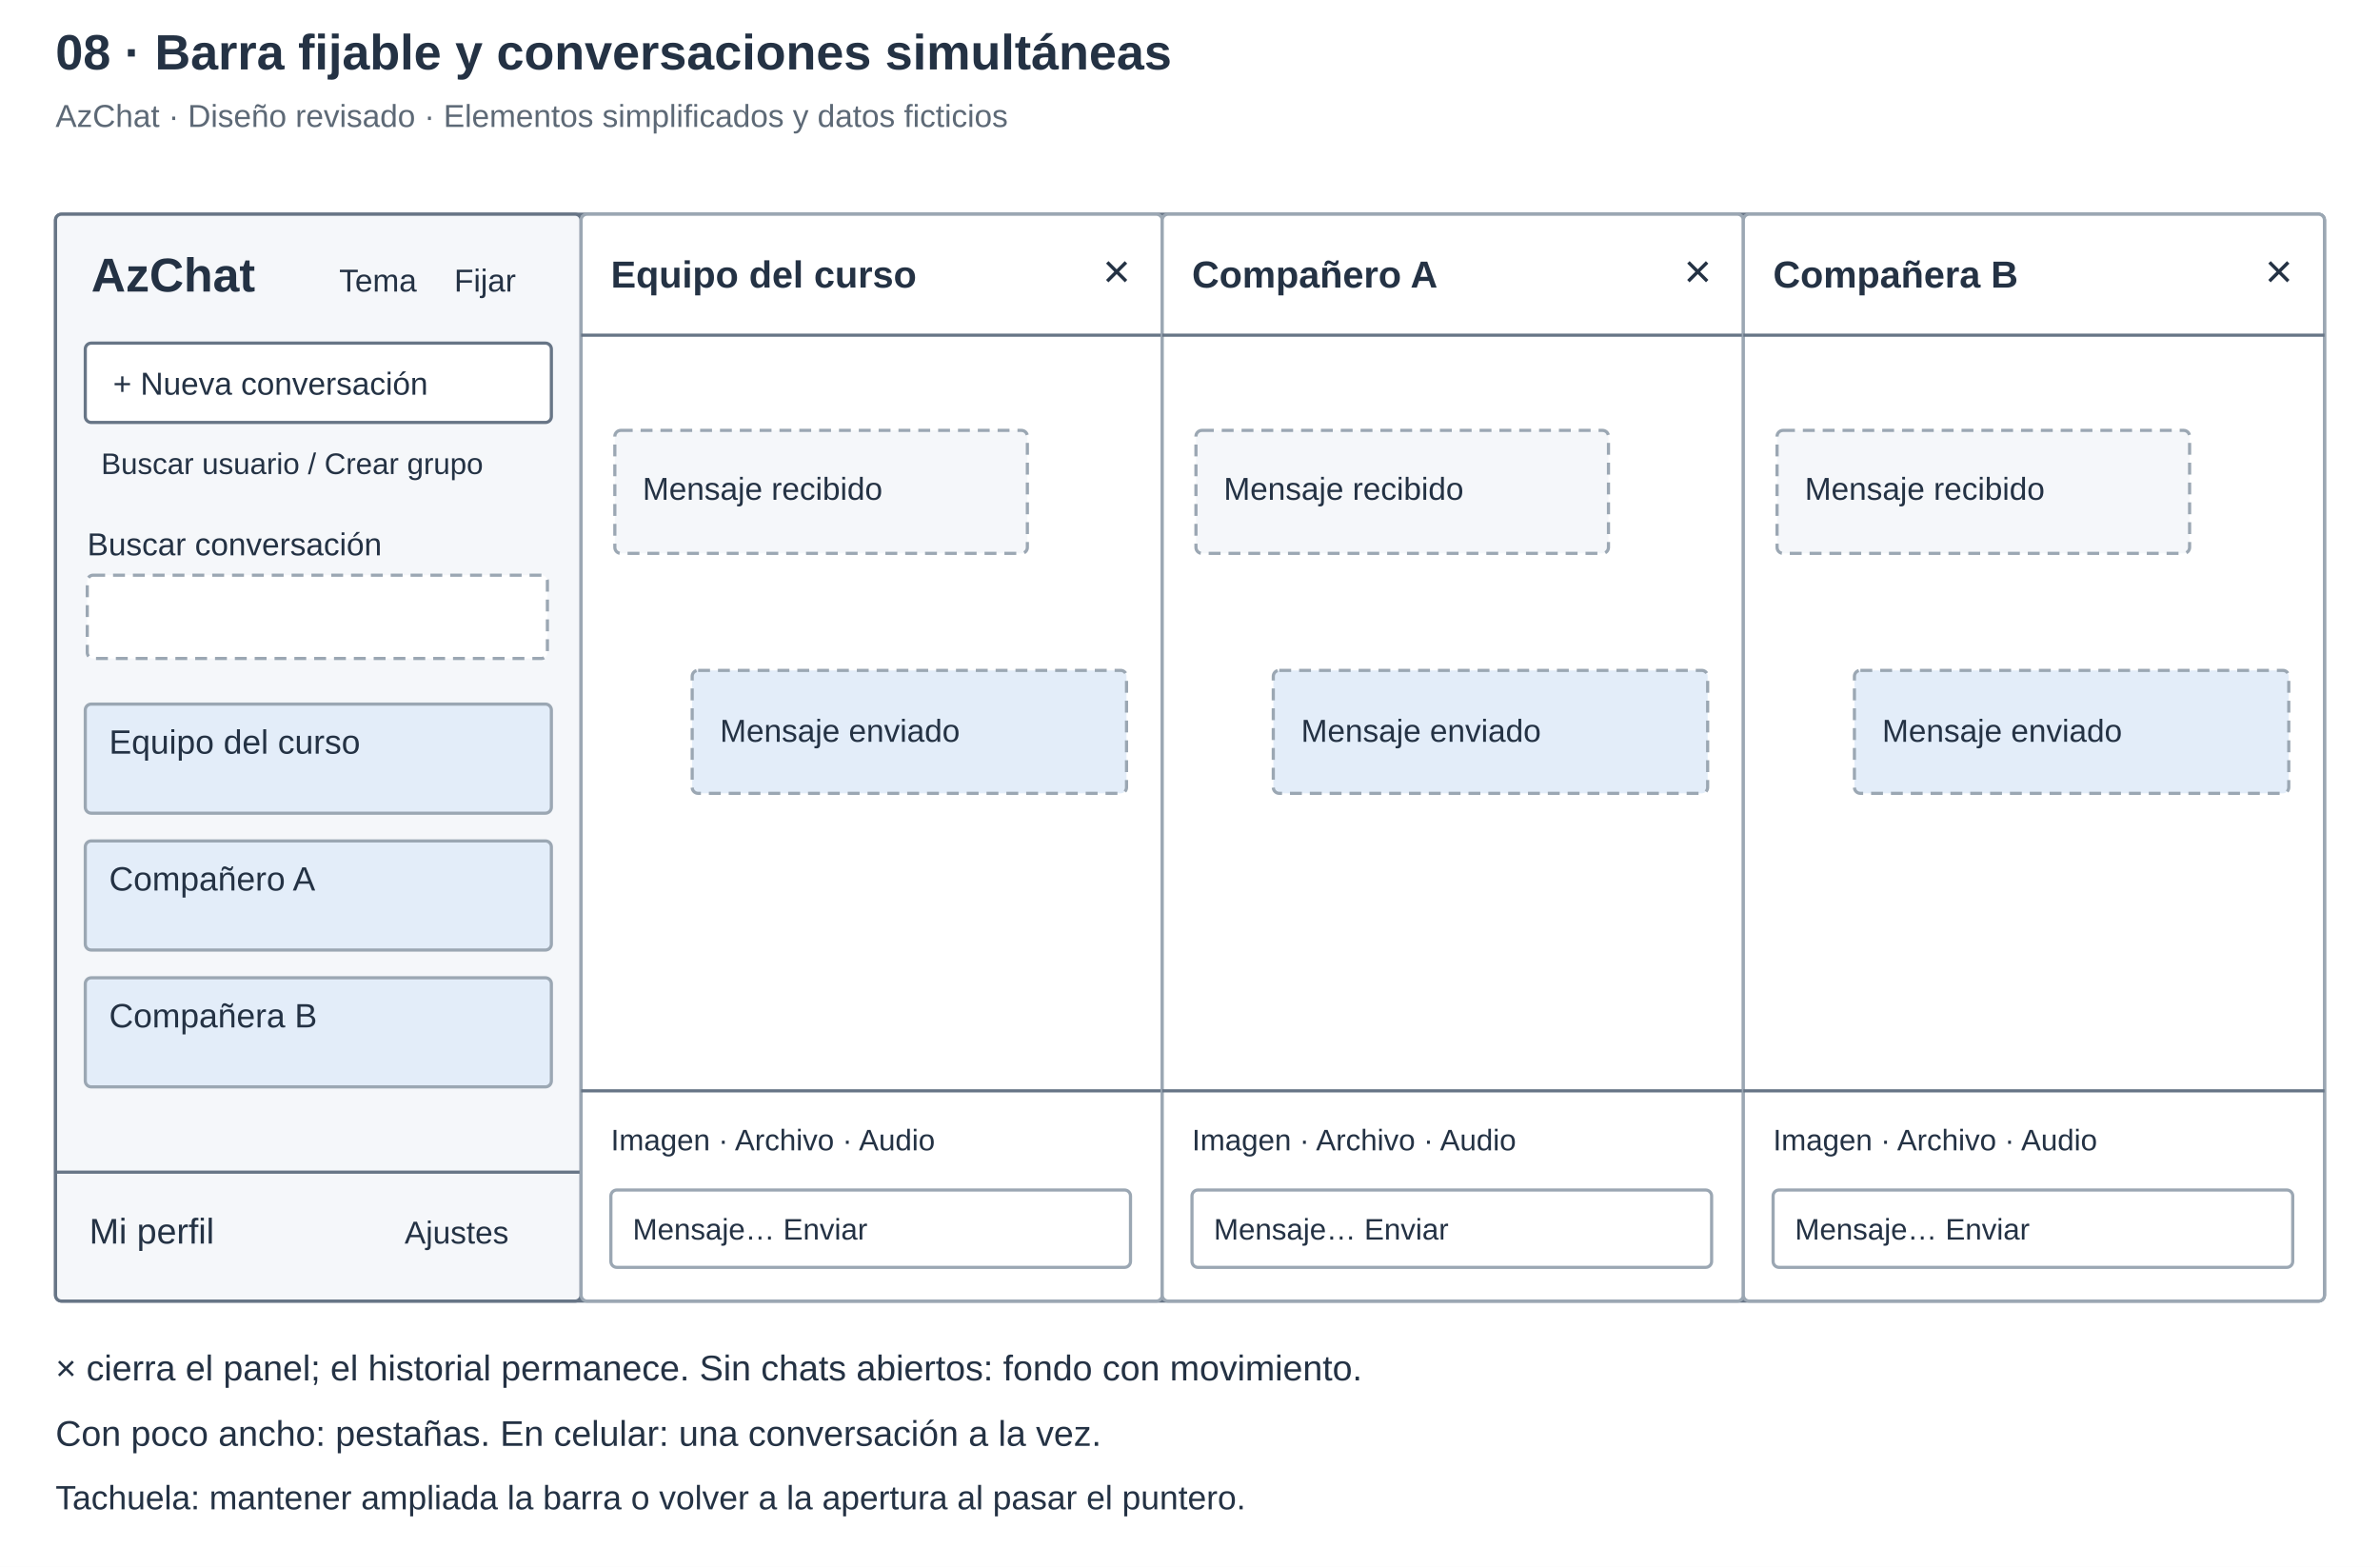
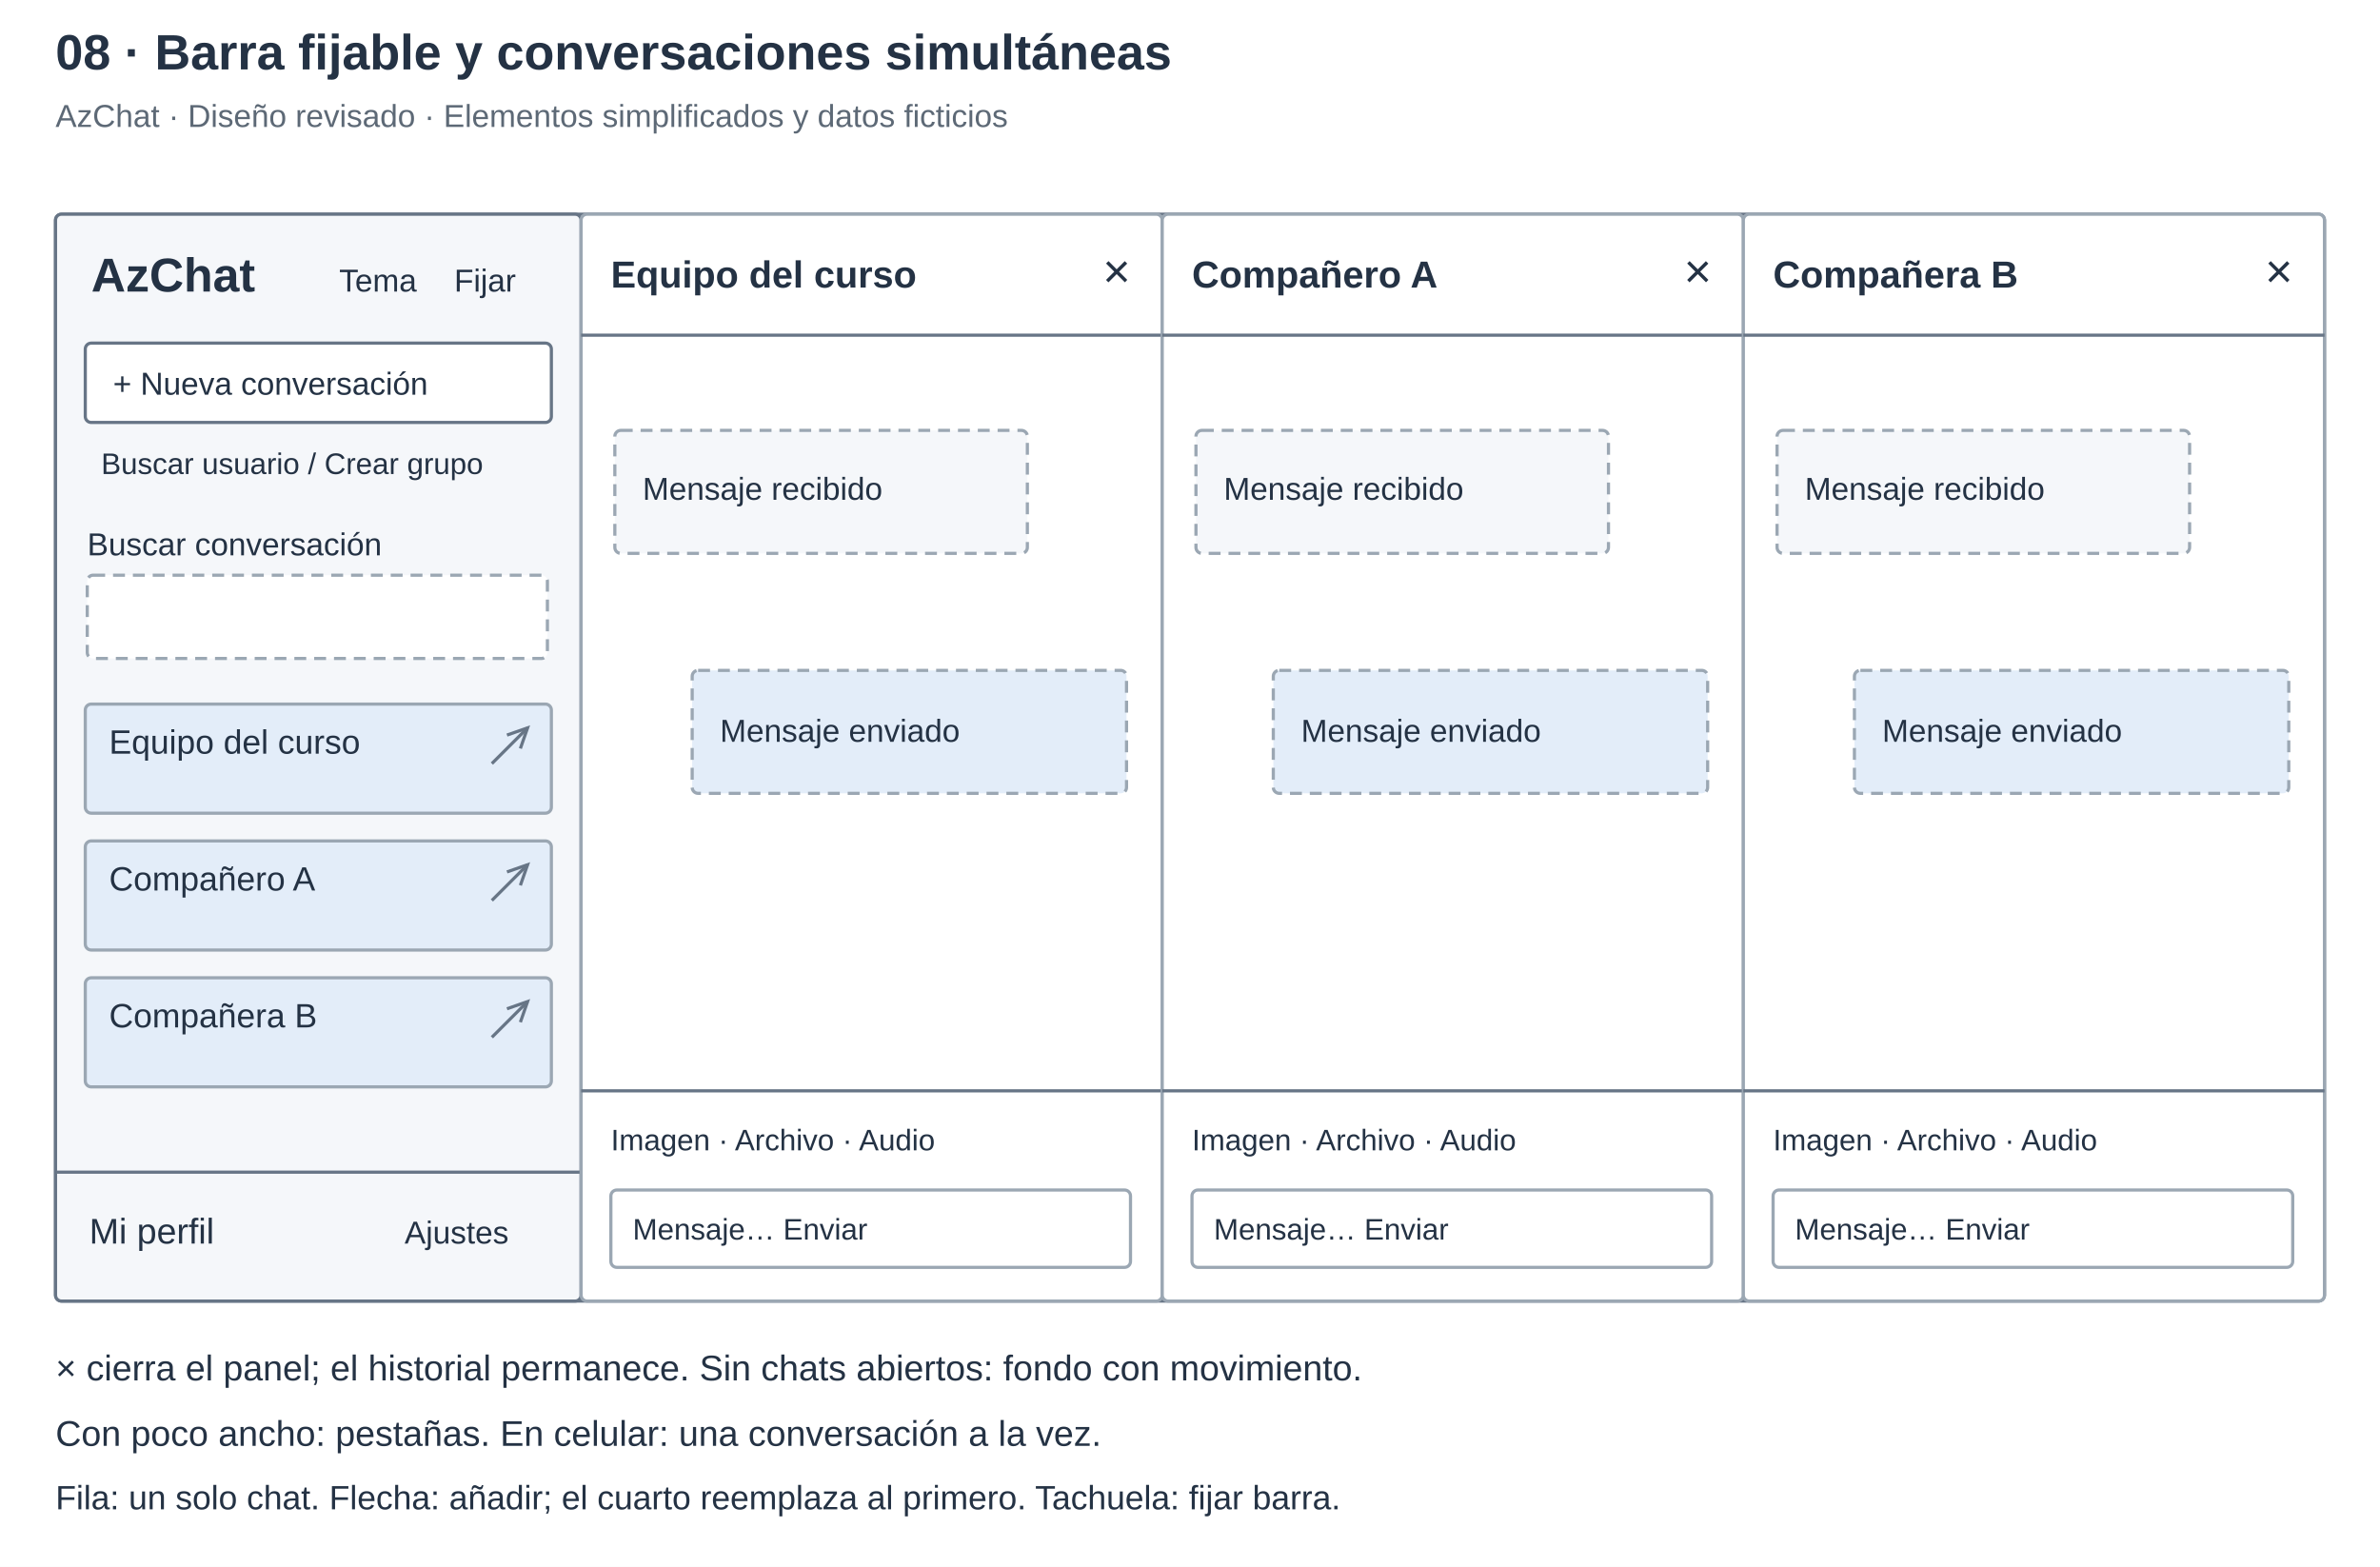
<svg xmlns="http://www.w3.org/2000/svg" width="1200" height="790" viewBox="0 0 1200 790" role="img">
  <rect width="100%" height="100%" fill="white" />
  <text x="28" y="35" font-family="Arial,sans-serif" font-size="25" fill="#243244" font-weight="bold">08 · Barra fijable y conversaciones simultáneas</text>
  <text x="28" y="64" font-family="Arial,sans-serif" font-size="16" fill="#5d6976" font-weight="normal">AzChat · Diseño revisado · Elementos simplificados y datos ficticios</text>
  <rect x="28" y="108" width="1144" height="548" rx="3" fill="white" stroke="#677586" stroke-width="1.6" />
  <rect x="28" y="108" width="265" height="548" rx="3" fill="#f5f7fa" stroke="#677586" stroke-width="1.6" />
  <text x="46" y="147" font-family="Arial,sans-serif" font-size="24" fill="#243244" font-weight="bold">AzChat</text>
  <text x="171" y="147" font-family="Arial,sans-serif" font-size="16" fill="#243244" font-weight="normal">Tema</text>
  <text x="229" y="147" font-family="Arial,sans-serif" font-size="16" fill="#243244" font-weight="normal">Fijar</text>
  <rect x="43" y="173" width="235" height="40" rx="3" fill="white" stroke="#677586" stroke-width="1.6" />
  <text x="57" y="199" font-family="Arial,sans-serif" font-size="16" fill="#243244" font-weight="normal">+  Nueva conversación</text>
  <text x="51" y="239" font-family="Arial,sans-serif" font-size="15" fill="#243244" font-weight="normal">Buscar usuario / Crear grupo</text>
  <text x="44" y="280" font-family="Arial,sans-serif" font-size="16" fill="#243244" font-weight="normal">Buscar conversación</text>
  <rect x="44" y="290" width="232" height="42" rx="3" fill="white" stroke="#9ba7b3" stroke-width="1.6" stroke-dasharray="6 4" />
  <rect x="43" y="355" width="235" height="55" rx="3" fill="#e3edf9" stroke="#9ba7b3" stroke-width="1.6" />
  <text x="55" y="380" font-family="Arial,sans-serif" font-size="17" fill="#243244" font-weight="normal">Equipo del curso</text>
+   <path d="M248 385 L266 367" stroke="#677586" fill="none" stroke-width="1.6" />
+   <polyline points="262.379,377.387 266,367 255.613,370.621" fill="none" stroke="#677586" stroke-width="1.6" />
  <rect x="43" y="424" width="235" height="55" rx="3" fill="#e3edf9" stroke="#9ba7b3" stroke-width="1.6" />
  <text x="55" y="449" font-family="Arial,sans-serif" font-size="17" fill="#243244" font-weight="normal">Compañero A</text>
+   <path d="M248 454 L266 436" stroke="#677586" fill="none" stroke-width="1.6" />
+   <polyline points="262.379,446.387 266,436 255.613,439.621" fill="none" stroke="#677586" stroke-width="1.6" />
  <rect x="43" y="493" width="235" height="55" rx="3" fill="#e3edf9" stroke="#9ba7b3" stroke-width="1.6" />
  <text x="55" y="518" font-family="Arial,sans-serif" font-size="17" fill="#243244" font-weight="normal">Compañera B</text>
+   <path d="M248 523 L266 505" stroke="#677586" fill="none" stroke-width="1.6" />
+   <polyline points="262.379,515.387 266,505 255.613,508.621" fill="none" stroke="#677586" stroke-width="1.6" />
  <path d="M28 591 L293 591" stroke="#677586" fill="none" stroke-width="1.6" />
  <text x="45" y="627" font-family="Arial,sans-serif" font-size="18" fill="#243244" font-weight="normal">Mi perfil</text>
  <text x="204" y="627" font-family="Arial,sans-serif" font-size="16" fill="#243244" font-weight="normal">Ajustes</text>
  <rect x="293" y="108" width="293" height="548" rx="3" fill="white" stroke="#9ba7b3" stroke-width="1.6" />
  <text x="308" y="145" font-family="Arial,sans-serif" font-size="19" fill="#243244" font-weight="bold">Equipo del curso</text>
  <text x="556" y="145" font-family="Arial,sans-serif" font-size="24" fill="#243244" font-weight="normal">×</text>
  <path d="M293 169 L586 169" stroke="#677586" fill="none" stroke-width="1.6" />
  <rect x="310" y="217" width="208" height="62" rx="3" fill="#f5f7fa" stroke="#9ba7b3" stroke-width="1.6" stroke-dasharray="6 4" />
  <text x="324" y="252" font-family="Arial,sans-serif" font-size="16" fill="#243244" font-weight="normal">Mensaje recibido</text>
  <rect x="349" y="338" width="219" height="62" rx="3" fill="#e3edf9" stroke="#9ba7b3" stroke-width="1.6" stroke-dasharray="6 4" />
  <text x="363" y="374" font-family="Arial,sans-serif" font-size="16" fill="#243244" font-weight="normal">Mensaje enviado</text>
  <path d="M293 550 L586 550" stroke="#677586" fill="none" stroke-width="1.6" />
  <text x="308" y="580" font-family="Arial,sans-serif" font-size="15" fill="#243244" font-weight="normal">Imagen · Archivo · Audio</text>
  <rect x="308" y="600" width="262" height="39" rx="3" fill="white" stroke="#9ba7b3" stroke-width="1.6" />
  <text x="319" y="625" font-family="Arial,sans-serif" font-size="15" fill="#243244" font-weight="normal">Mensaje…             Enviar</text>
  <rect x="586" y="108" width="293" height="548" rx="3" fill="white" stroke="#9ba7b3" stroke-width="1.6" />
  <text x="601" y="145" font-family="Arial,sans-serif" font-size="19" fill="#243244" font-weight="bold">Compañero A</text>
  <text x="849" y="145" font-family="Arial,sans-serif" font-size="24" fill="#243244" font-weight="normal">×</text>
  <path d="M586 169 L879 169" stroke="#677586" fill="none" stroke-width="1.6" />
  <rect x="603" y="217" width="208" height="62" rx="3" fill="#f5f7fa" stroke="#9ba7b3" stroke-width="1.6" stroke-dasharray="6 4" />
  <text x="617" y="252" font-family="Arial,sans-serif" font-size="16" fill="#243244" font-weight="normal">Mensaje recibido</text>
  <rect x="642" y="338" width="219" height="62" rx="3" fill="#e3edf9" stroke="#9ba7b3" stroke-width="1.6" stroke-dasharray="6 4" />
  <text x="656" y="374" font-family="Arial,sans-serif" font-size="16" fill="#243244" font-weight="normal">Mensaje enviado</text>
  <path d="M586 550 L879 550" stroke="#677586" fill="none" stroke-width="1.6" />
  <text x="601" y="580" font-family="Arial,sans-serif" font-size="15" fill="#243244" font-weight="normal">Imagen · Archivo · Audio</text>
  <rect x="601" y="600" width="262" height="39" rx="3" fill="white" stroke="#9ba7b3" stroke-width="1.6" />
  <text x="612" y="625" font-family="Arial,sans-serif" font-size="15" fill="#243244" font-weight="normal">Mensaje…             Enviar</text>
  <rect x="879" y="108" width="293" height="548" rx="3" fill="white" stroke="#9ba7b3" stroke-width="1.6" />
  <text x="894" y="145" font-family="Arial,sans-serif" font-size="19" fill="#243244" font-weight="bold">Compañera B</text>
  <text x="1142" y="145" font-family="Arial,sans-serif" font-size="24" fill="#243244" font-weight="normal">×</text>
  <path d="M879 169 L1172 169" stroke="#677586" fill="none" stroke-width="1.6" />
  <rect x="896" y="217" width="208" height="62" rx="3" fill="#f5f7fa" stroke="#9ba7b3" stroke-width="1.6" stroke-dasharray="6 4" />
  <text x="910" y="252" font-family="Arial,sans-serif" font-size="16" fill="#243244" font-weight="normal">Mensaje recibido</text>
  <rect x="935" y="338" width="219" height="62" rx="3" fill="#e3edf9" stroke="#9ba7b3" stroke-width="1.6" stroke-dasharray="6 4" />
  <text x="949" y="374" font-family="Arial,sans-serif" font-size="16" fill="#243244" font-weight="normal">Mensaje enviado</text>
  <path d="M879 550 L1172 550" stroke="#677586" fill="none" stroke-width="1.6" />
  <text x="894" y="580" font-family="Arial,sans-serif" font-size="15" fill="#243244" font-weight="normal">Imagen · Archivo · Audio</text>
  <rect x="894" y="600" width="262" height="39" rx="3" fill="white" stroke="#9ba7b3" stroke-width="1.6" />
  <text x="905" y="625" font-family="Arial,sans-serif" font-size="15" fill="#243244" font-weight="normal">Mensaje…             Enviar</text>
  <text x="28" y="696" font-family="Arial,sans-serif" font-size="18" fill="#243244" font-weight="normal">× cierra el panel; el historial permanece. Sin chats abiertos: fondo con movimiento.</text>
  <text x="28" y="729" font-family="Arial,sans-serif" font-size="18" fill="#243244" font-weight="normal">Con poco ancho: pestañas. En celular: una conversación a la vez.</text>
-   <text x="28" y="761" font-family="Arial,sans-serif" font-size="17" fill="#243244" font-weight="normal">Tachuela: mantener ampliada la barra o volver a la apertura al pasar el puntero.</text>
+   <text x="28" y="761" font-family="Arial,sans-serif" font-size="17" fill="#243244" font-weight="normal">Fila: un solo chat. Flecha: añadir; el cuarto reemplaza al primero. Tachuela: fijar barra.</text>
</svg>
